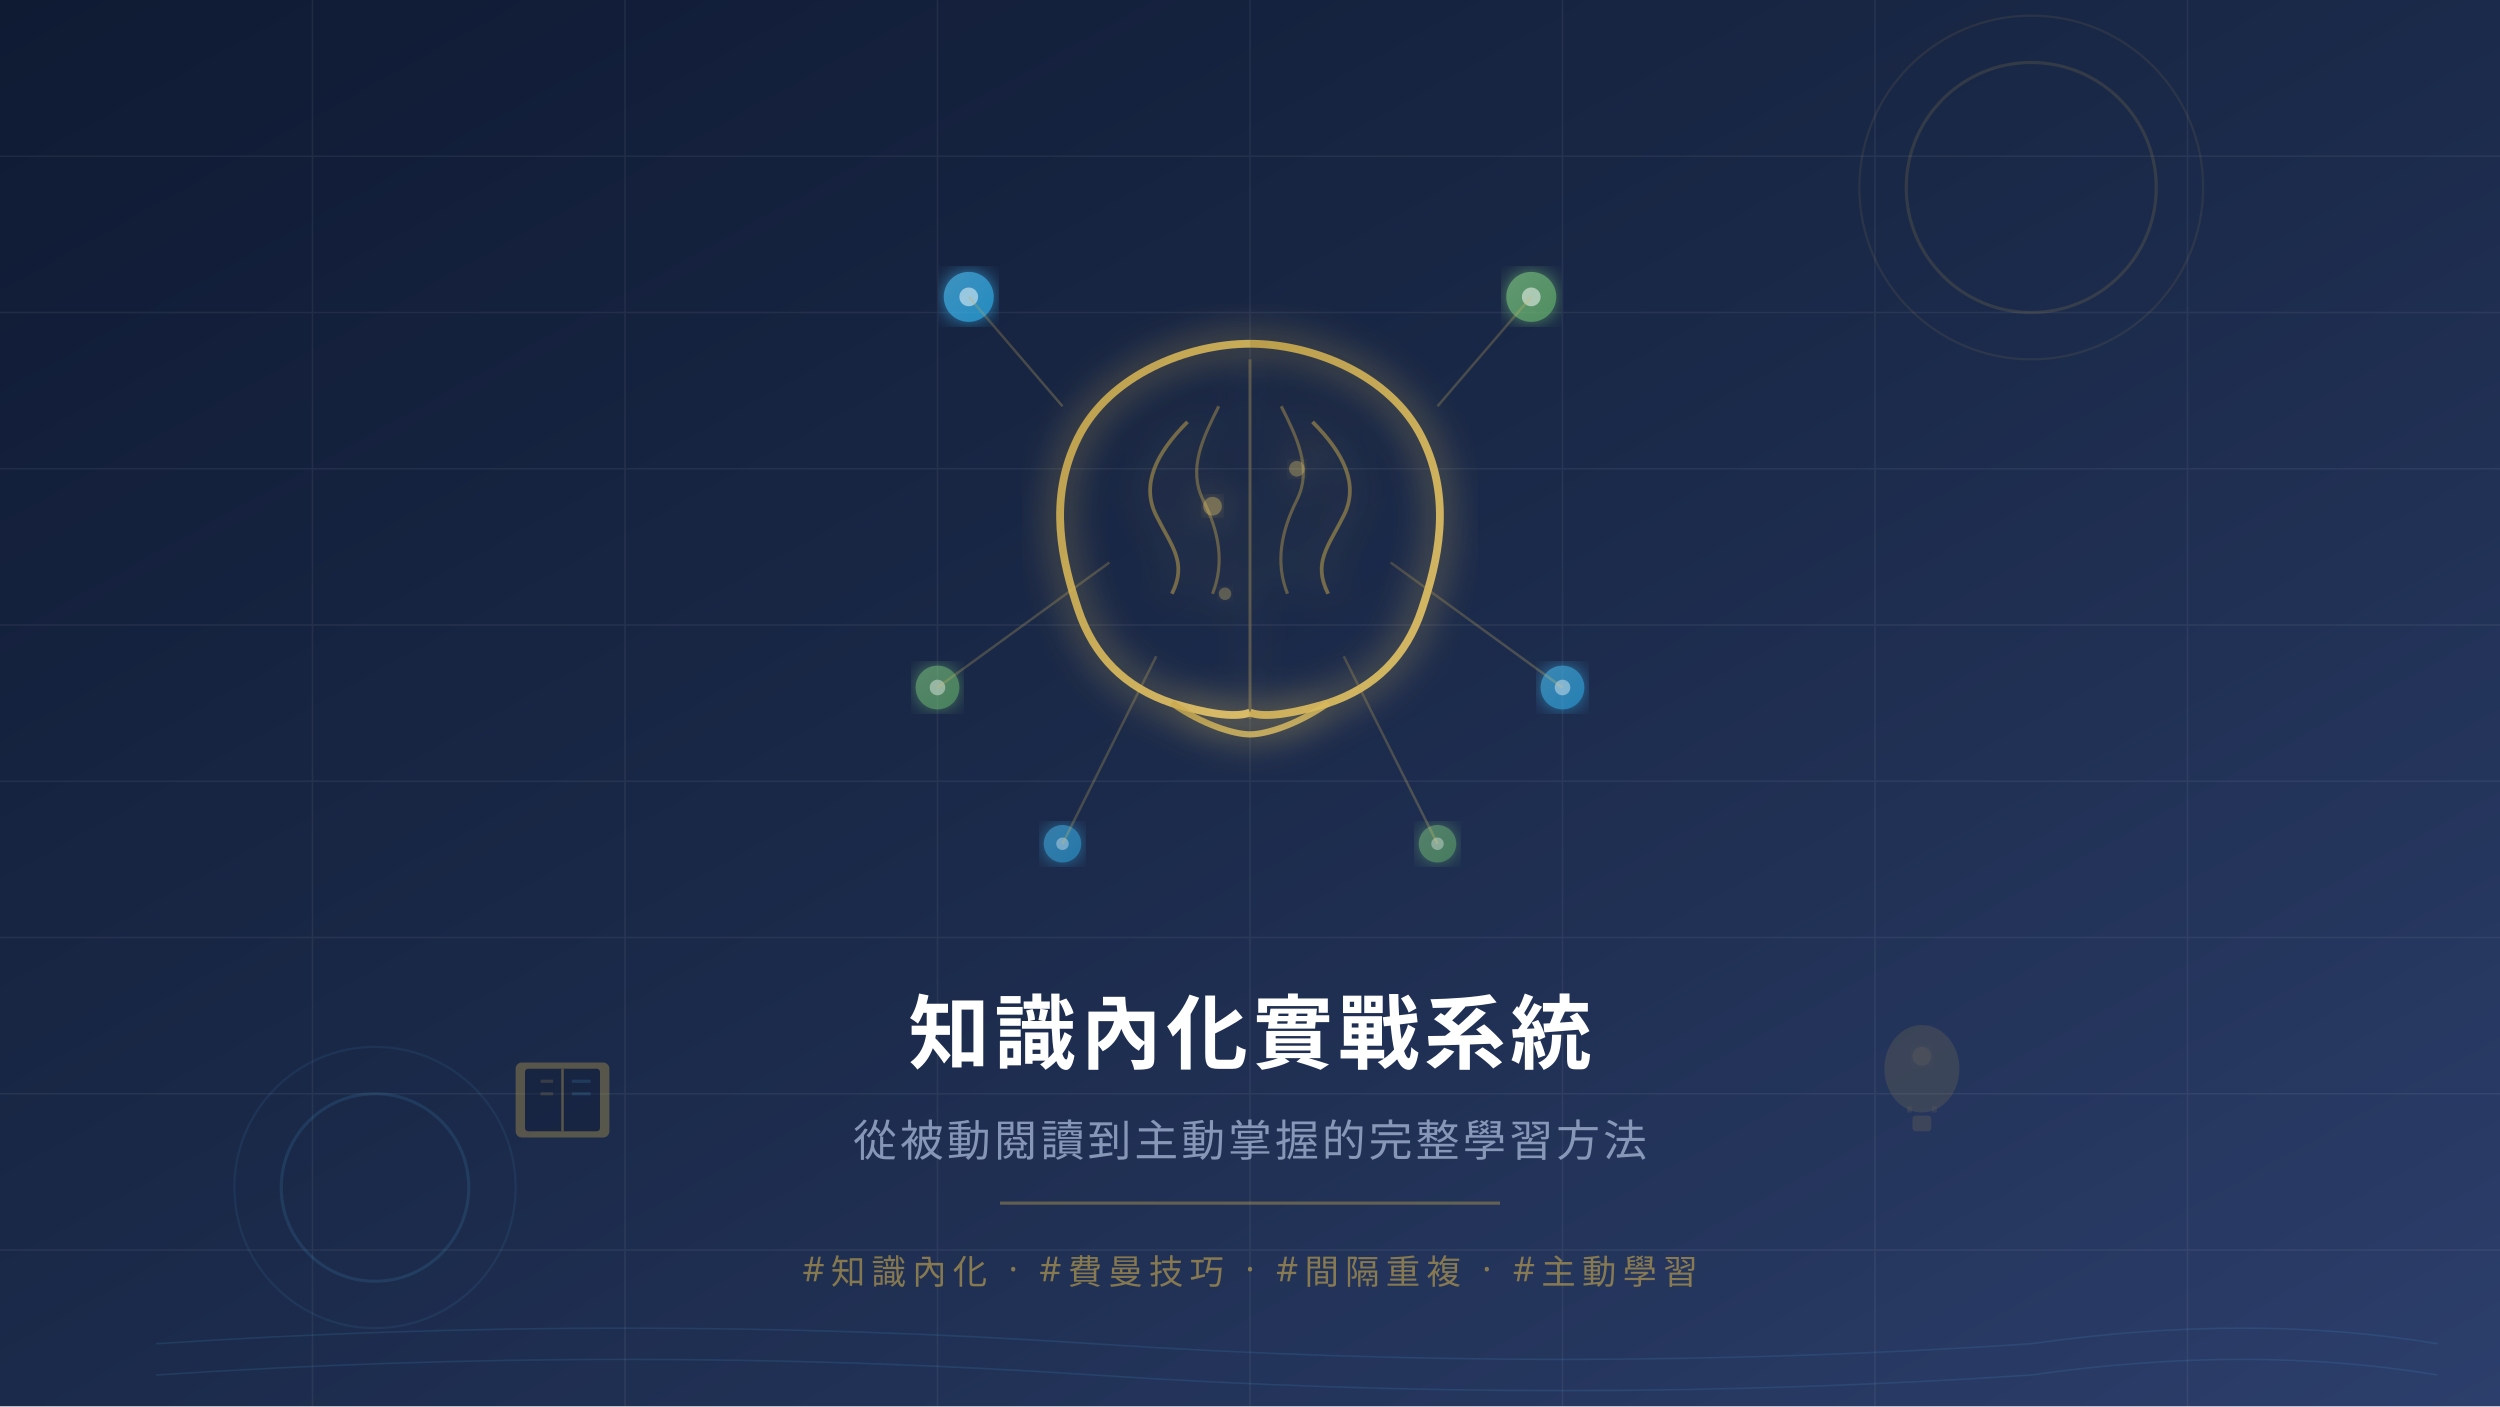
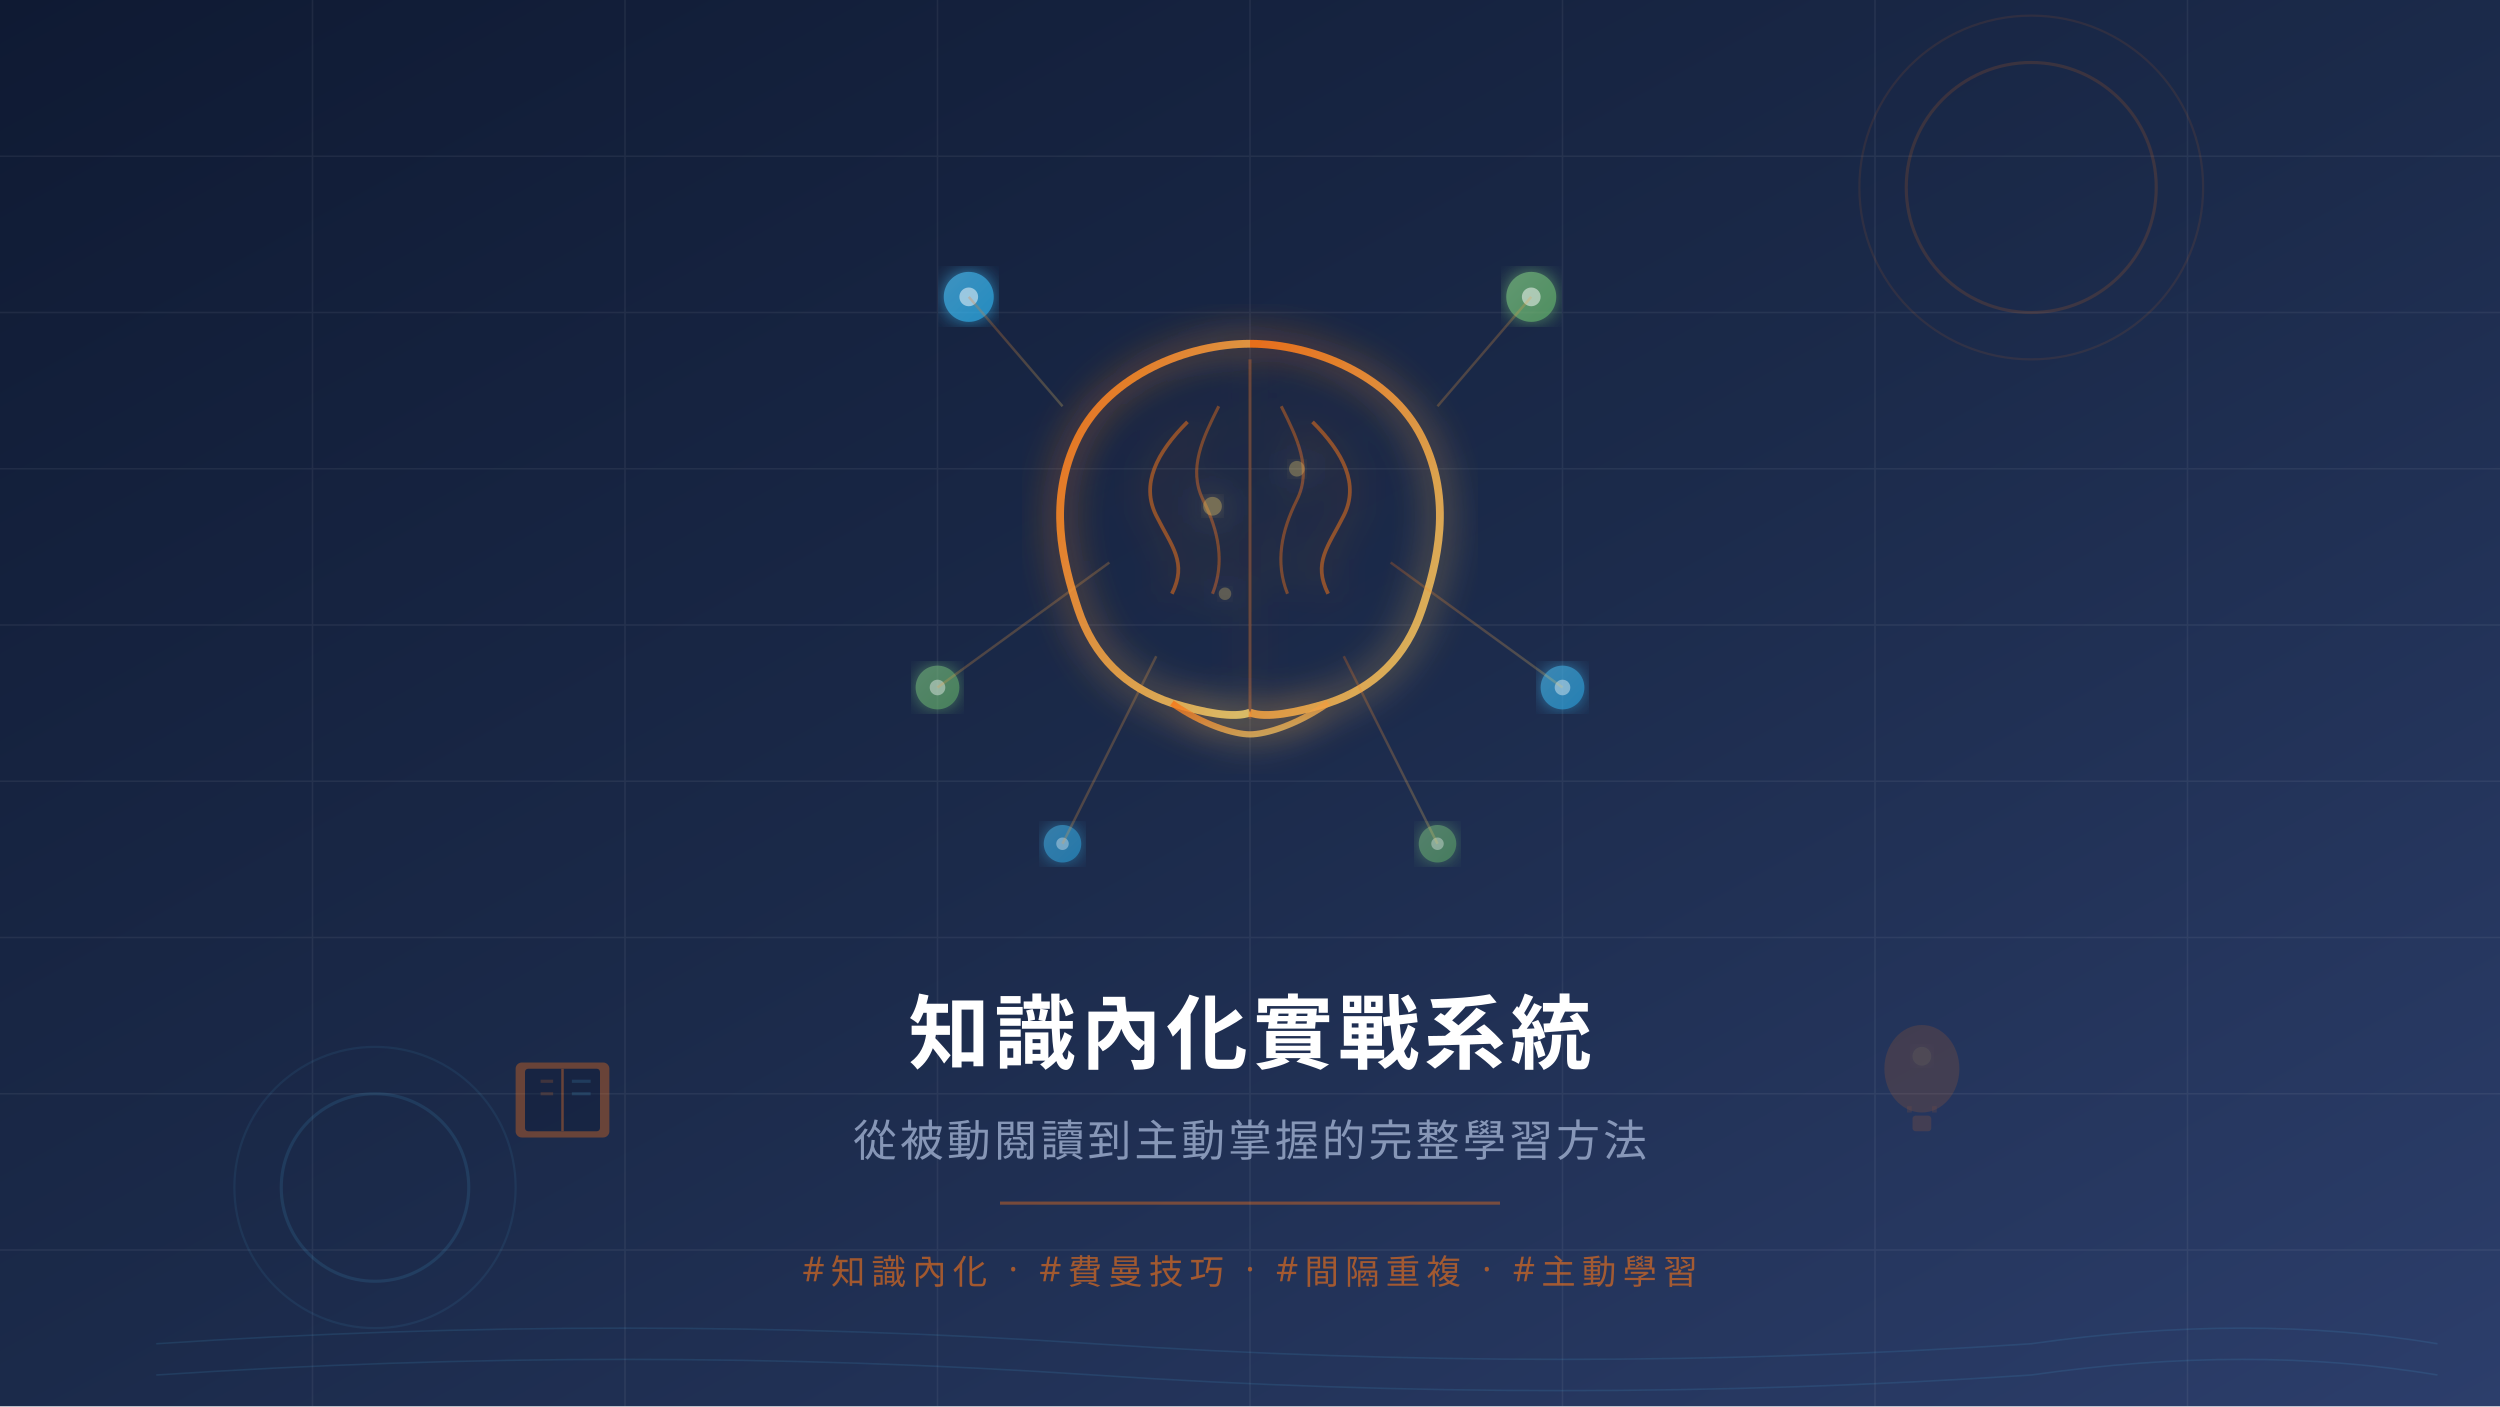
<svg xmlns="http://www.w3.org/2000/svg" viewBox="0 0 800 450">
  <defs>
    <linearGradient id="bgGrad" x1="0%" y1="0%" x2="100%" y2="100%">
      <stop offset="0%" style="stop-color:#0F1A33" />
      <stop offset="50%" style="stop-color:#1B2A4A" />
      <stop offset="100%" style="stop-color:#2C3E6B" />
    </linearGradient>
    <linearGradient id="brainGrad" x1="0%" y1="0%" x2="100%" y2="100%">
-       <stop offset="0%" style="stop-color:#C9A84C" />
+       <stop offset="0%" style="stop-color:#F97316" />
      <stop offset="100%" style="stop-color:#E8C86A" />
    </linearGradient>
    <linearGradient id="nodeGrad" x1="0%" y1="0%" x2="100%" y2="100%">
      <stop offset="0%" style="stop-color:#4FC3F7" />
      <stop offset="100%" style="stop-color:#29B6F6" />
    </linearGradient>
    <linearGradient id="nodeGrad2" x1="0%" y1="0%" x2="100%" y2="100%">
      <stop offset="0%" style="stop-color:#81C784" />
      <stop offset="100%" style="stop-color:#66BB6A" />
    </linearGradient>
    <filter id="glow">
      <feGaussianBlur stdDeviation="3" result="blur" />
      <feMerge>
        <feMergeNode in="blur" />
        <feMergeNode in="SourceGraphic" />
      </feMerge>
    </filter>
    <filter id="glowSoft">
      <feGaussianBlur stdDeviation="6" result="blur" />
      <feMerge>
        <feMergeNode in="blur" />
        <feMergeNode in="SourceGraphic" />
      </feMerge>
    </filter>
  </defs>
  <rect width="800" height="450" fill="url(#bgGrad)" />
  <g opacity="0.06" stroke="white" stroke-width="0.5">
    <line x1="0" y1="50" x2="800" y2="50" />
    <line x1="0" y1="100" x2="800" y2="100" />
    <line x1="0" y1="150" x2="800" y2="150" />
    <line x1="0" y1="200" x2="800" y2="200" />
    <line x1="0" y1="250" x2="800" y2="250" />
    <line x1="0" y1="300" x2="800" y2="300" />
    <line x1="0" y1="350" x2="800" y2="350" />
    <line x1="0" y1="400" x2="800" y2="400" />
    <line x1="100" y1="0" x2="100" y2="450" />
    <line x1="200" y1="0" x2="200" y2="450" />
    <line x1="300" y1="0" x2="300" y2="450" />
    <line x1="400" y1="0" x2="400" y2="450" />
    <line x1="500" y1="0" x2="500" y2="450" />
    <line x1="600" y1="0" x2="600" y2="450" />
    <line x1="700" y1="0" x2="700" y2="450" />
  </g>
-   <circle cx="650" cy="60" r="40" fill="none" stroke="#C9A84C" stroke-width="1" opacity="0.15" />
-   <circle cx="650" cy="60" r="55" fill="none" stroke="#C9A84C" stroke-width="0.7" opacity="0.1" />
+   <circle cx="650" cy="60" r="40" fill="none" stroke="#F97316" stroke-width="1" opacity="0.15" />
+   <circle cx="650" cy="60" r="55" fill="none" stroke="#F97316" stroke-width="0.7" opacity="0.1" />
  <circle cx="120" cy="380" r="30" fill="none" stroke="#4FC3F7" stroke-width="1" opacity="0.12" />
  <circle cx="120" cy="380" r="45" fill="none" stroke="#4FC3F7" stroke-width="0.7" opacity="0.08" />
  <g transform="translate(400, 170)" filter="url(#glowSoft)">
    <path d="M0,-60 C-20,-60 -45,-50 -55,-30 C-65,-10 -60,10 -55,25 C-50,40 -40,50 -25,55 C-15,58 -5,60 0,58" fill="none" stroke="url(#brainGrad)" stroke-width="2.5" opacity="0.9" />
    <path d="M0,-60 C20,-60 45,-50 55,-30 C65,-10 60,10 55,25 C50,40 40,50 25,55 C15,58 5,60 0,58" fill="none" stroke="url(#brainGrad)" stroke-width="2.5" opacity="0.9" />
    <path d="M-25,55 C-15,62 -5,65 0,65 C5,65 15,62 25,55" fill="none" stroke="url(#brainGrad)" stroke-width="2" opacity="0.8" />
-     <line x1="0" y1="-55" x2="0" y2="60" stroke="#C9A84C" stroke-width="1" opacity="0.3" />
-     <path d="M-20,-35 C-30,-25 -35,-15 -30,-5 C-25,5 -20,10 -25,20" fill="none" stroke="#C9A84C" stroke-width="1.2" opacity="0.5" />
-     <path d="M-10,-40 C-15,-30 -20,-20 -15,-10 C-10,0 -8,10 -12,20" fill="none" stroke="#C9A84C" stroke-width="1" opacity="0.4" />
-     <path d="M20,-35 C30,-25 35,-15 30,-5 C25,5 20,10 25,20" fill="none" stroke="#C9A84C" stroke-width="1.2" opacity="0.5" />
-     <path d="M10,-40 C15,-30 20,-20 15,-10 C10,0 8,10 12,20" fill="none" stroke="#C9A84C" stroke-width="1" opacity="0.4" />
+     <line x1="0" y1="-55" x2="0" y2="60" stroke="#F97316" stroke-width="1" opacity="0.3" />
+     <path d="M-20,-35 C-30,-25 -35,-15 -30,-5 C-25,5 -20,10 -25,20" fill="none" stroke="#F97316" stroke-width="1.2" opacity="0.5" />
+     <path d="M-10,-40 C-15,-30 -20,-20 -15,-10 C-10,0 -8,10 -12,20" fill="none" stroke="#F97316" stroke-width="1" opacity="0.4" />
+     <path d="M20,-35 C30,-25 35,-15 30,-5 C25,5 20,10 25,20" fill="none" stroke="#F97316" stroke-width="1.2" opacity="0.5" />
+     <path d="M10,-40 C15,-30 20,-20 15,-10 C10,0 8,10 12,20" fill="none" stroke="#F97316" stroke-width="1" opacity="0.4" />
    <circle cx="-12" cy="-8" r="3" fill="#E8C86A" opacity="0.4" filter="url(#glow)" />
    <circle cx="15" cy="-20" r="2.5" fill="#E8C86A" opacity="0.35" filter="url(#glow)" />
    <circle cx="-8" cy="20" r="2" fill="#E8C86A" opacity="0.3" filter="url(#glow)" />
  </g>
  <circle cx="310" cy="95" r="8" fill="url(#nodeGrad)" opacity="0.7" filter="url(#glow)" />
  <circle cx="310" cy="95" r="3" fill="white" opacity="0.5" />
  <circle cx="490" cy="95" r="8" fill="url(#nodeGrad2)" opacity="0.7" filter="url(#glow)" />
  <circle cx="490" cy="95" r="3" fill="white" opacity="0.5" />
  <circle cx="300" cy="220" r="7" fill="url(#nodeGrad2)" opacity="0.6" filter="url(#glow)" />
  <circle cx="300" cy="220" r="2.5" fill="white" opacity="0.4" />
  <circle cx="500" cy="220" r="7" fill="url(#nodeGrad)" opacity="0.6" filter="url(#glow)" />
  <circle cx="500" cy="220" r="2.5" fill="white" opacity="0.4" />
  <circle cx="340" cy="270" r="6" fill="url(#nodeGrad)" opacity="0.55" filter="url(#glow)" />
  <circle cx="340" cy="270" r="2" fill="white" opacity="0.35" />
  <circle cx="460" cy="270" r="6" fill="url(#nodeGrad2)" opacity="0.55" filter="url(#glow)" />
  <circle cx="460" cy="270" r="2" fill="white" opacity="0.35" />
  <g stroke="url(#brainGrad)" stroke-width="0.8" opacity="0.25">
    <line x1="340" y1="130" x2="310" y2="95" />
    <line x1="460" y1="130" x2="490" y2="95" />
    <line x1="355" y1="180" x2="300" y2="220" />
    <line x1="445" y1="180" x2="500" y2="220" />
    <line x1="370" y1="210" x2="340" y2="270" />
    <line x1="430" y1="210" x2="460" y2="270" />
    <line x1="310" y1="95" x2="490" y2="95" opacity="0.15" />
  </g>
  <g transform="translate(165, 340)" opacity="0.35">
-     <rect x="0" y="0" width="30" height="24" rx="2" fill="#C9A84C" />
+     <rect x="0" y="0" width="30" height="24" rx="2" fill="#F97316" />
    <rect x="3" y="2" width="24" height="20" rx="1" fill="#0F1A33" />
-     <line x1="15" y1="2" x2="15" y2="22" stroke="#C9A84C" stroke-width="0.8" />
-     <line x1="8" y1="6" x2="12" y2="6" stroke="#C9A84C" stroke-width="1" opacity="0.5" />
-     <line x1="8" y1="10" x2="12" y2="10" stroke="#C9A84C" stroke-width="1" opacity="0.5" />
+     <line x1="15" y1="2" x2="15" y2="22" stroke="#F97316" stroke-width="0.8" />
+     <line x1="8" y1="6" x2="12" y2="6" stroke="#F97316" stroke-width="1" opacity="0.5" />
+     <line x1="8" y1="10" x2="12" y2="10" stroke="#F97316" stroke-width="1" opacity="0.5" />
    <line x1="18" y1="6" x2="24" y2="6" stroke="#4FC3F7" stroke-width="1" opacity="0.4" />
    <line x1="18" y1="10" x2="24" y2="10" stroke="#4FC3F7" stroke-width="1" opacity="0.4" />
  </g>
  <g transform="translate(600, 330)" opacity="0.35">
-     <ellipse cx="15" cy="12" rx="12" ry="14" fill="#C9A84C" opacity="0.4" />
-     <rect x="12" y="27" width="6" height="5" rx="1" fill="#C9A84C" opacity="0.4" />
-     <line x1="11" y1="26" x2="11" y2="24" stroke="#C9A84C" stroke-width="1.5" opacity="0.3" />
-     <line x1="19" y1="26" x2="19" y2="24" stroke="#C9A84C" stroke-width="1.5" opacity="0.3" />
+     <ellipse cx="15" cy="12" rx="12" ry="14" fill="#F97316" opacity="0.4" />
+     <rect x="12" y="27" width="6" height="5" rx="1" fill="#F97316" opacity="0.4" />
+     <line x1="11" y1="26" x2="11" y2="24" stroke="#F97316" stroke-width="1.5" opacity="0.3" />
+     <line x1="19" y1="26" x2="19" y2="24" stroke="#F97316" stroke-width="1.5" opacity="0.3" />
    <circle cx="15" cy="8" r="3" fill="#E8C86A" opacity="0.3" filter="url(#glow)" />
  </g>
  <text x="400" y="340" text-anchor="middle" fill="white" font-family="system-ui, 'Noto Sans TC', sans-serif" font-size="26" font-weight="700" letter-spacing="1.5">
    知識內化實戰系統
  </text>
  <text x="400" y="370" text-anchor="middle" fill="#A0B0D0" font-family="system-ui, 'Noto Sans TC', sans-serif" font-size="14" letter-spacing="1" opacity="0.8">
    從被動閱讀到主動掌握的完整學習方法
  </text>
-   <line x1="320" y1="385" x2="480" y2="385" stroke="#C9A84C" stroke-width="1" opacity="0.4" />
-   <text x="400" y="410" text-anchor="middle" fill="#C9A84C" font-family="system-ui, 'Noto Sans TC', sans-serif" font-size="11" letter-spacing="2" opacity="0.6">
+   <line x1="320" y1="385" x2="480" y2="385" stroke="#F97316" stroke-width="1" opacity="0.4" />
+   <text x="400" y="410" text-anchor="middle" fill="#F97316" font-family="system-ui, 'Noto Sans TC', sans-serif" font-size="11" letter-spacing="2" opacity="0.6">
    #知識內化 · #費曼技巧 · #間隔重複 · #主動學習
  </text>
  <g stroke="#4FC3F7" stroke-width="0.5" opacity="0.12">
    <path d="M50,430 Q200,420 350,430 Q500,440 650,430 Q720,420 780,430" fill="none" />
    <path d="M50,440 Q200,430 350,440 Q500,450 650,440 Q720,430 780,440" fill="none" />
  </g>
</svg>
